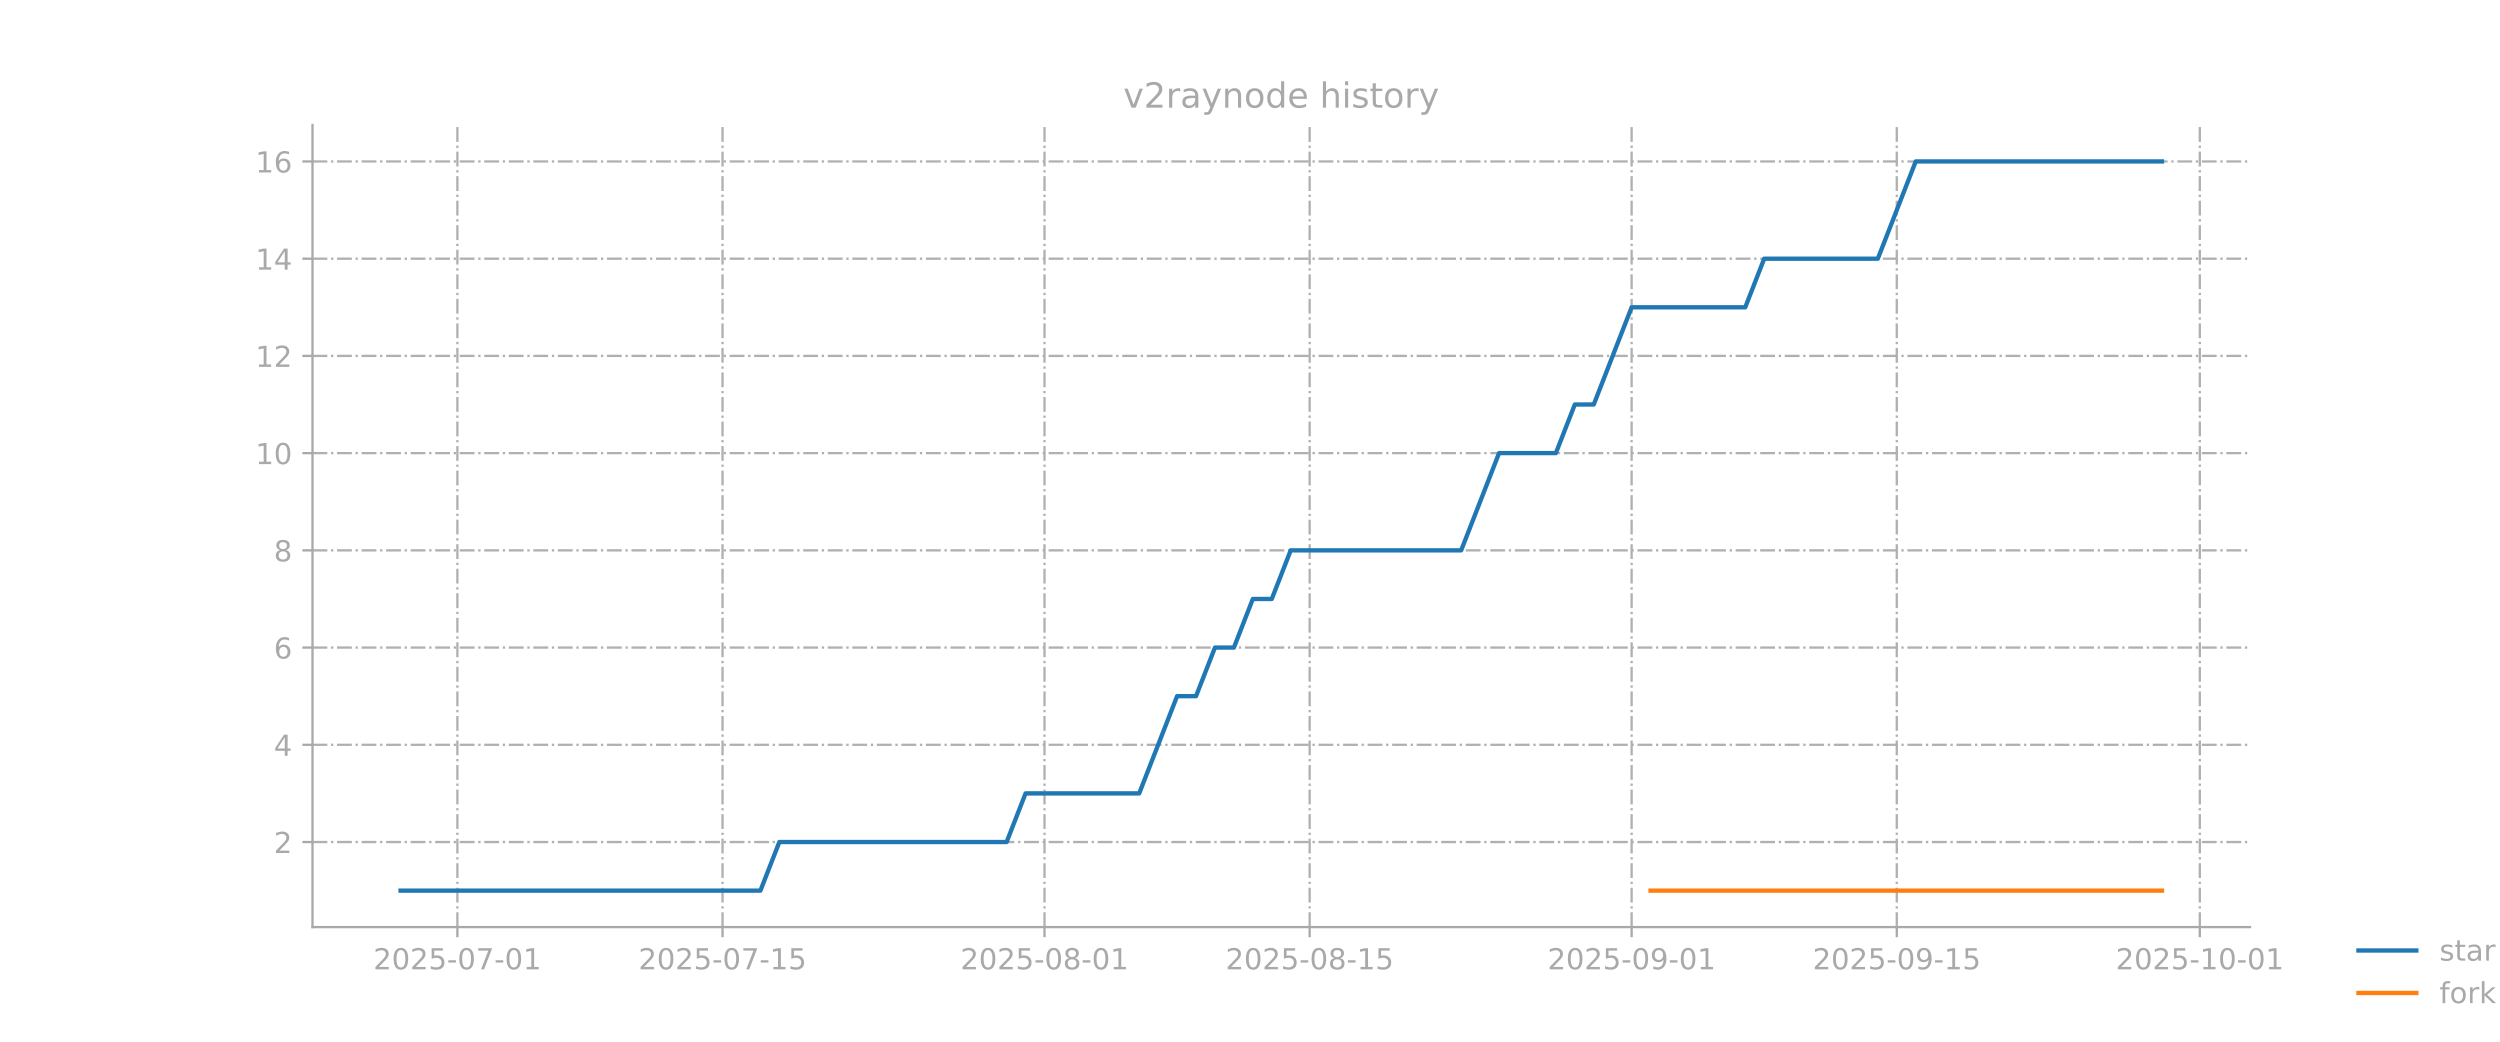
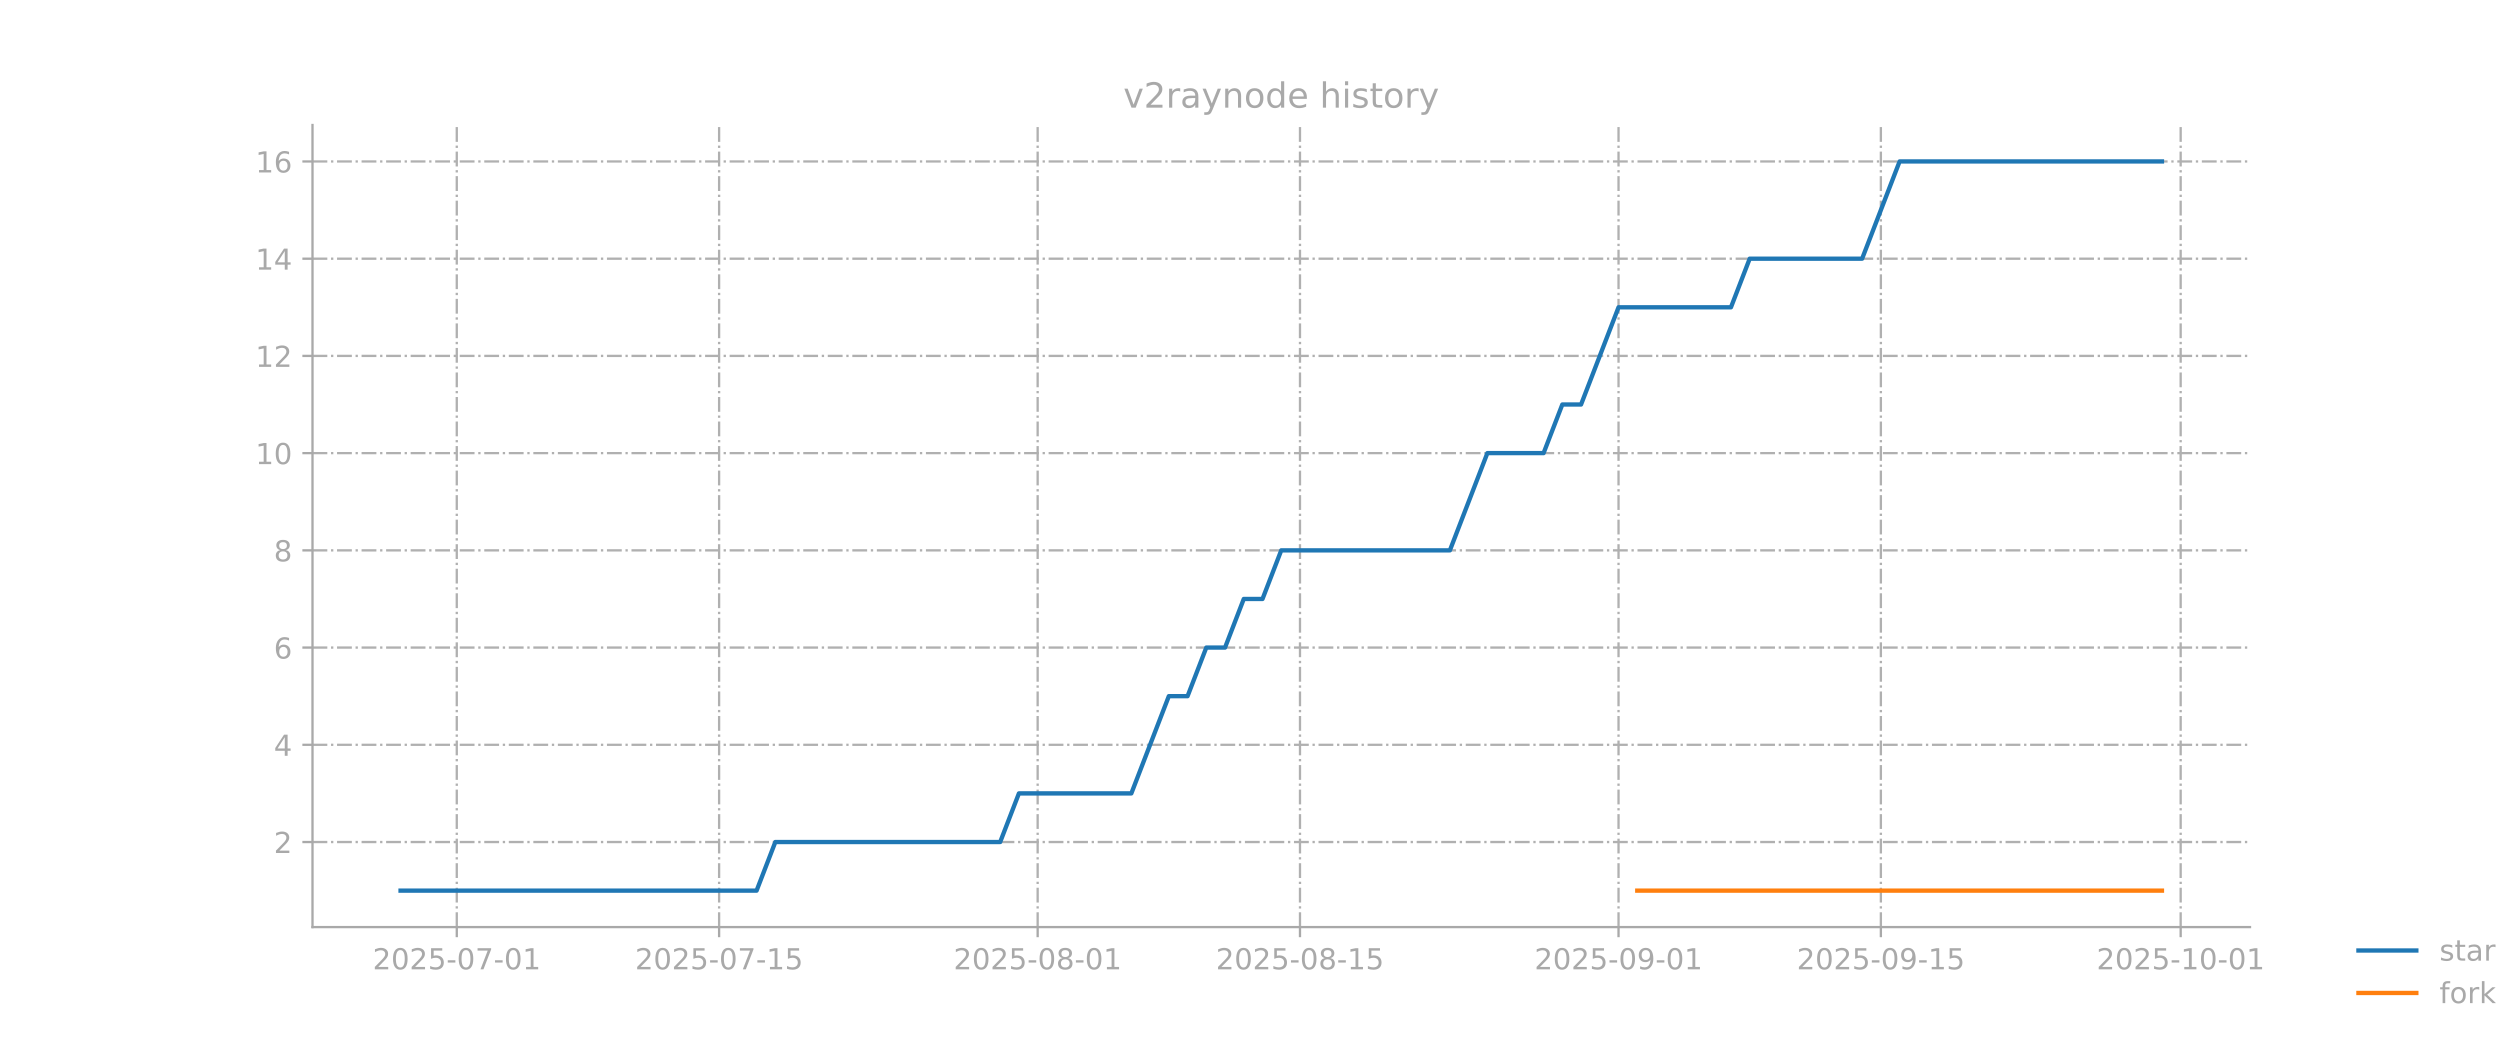
<svg xmlns="http://www.w3.org/2000/svg" xmlns:xlink="http://www.w3.org/1999/xlink" width="864pt" height="360pt" viewBox="0 0 864 360" version="1.1">
  <defs>
    <style type="text/css">*{stroke-linejoin: round; stroke-linecap: butt}</style>
  </defs>
  <g id="figure_1">
    <g id="patch_1">
      <path d="M 0 360  L 864 360  L 864 0  L 0 0  L 0 360  z " style="fill: none; opacity: 0" />
    </g>
    <g id="axes_1">
      <g id="patch_2">
        <path d="M 108 320.4  L 777.6 320.4  L 777.6 43.2  L 108 43.2  L 108 320.4  z " style="fill: none; opacity: 0" />
      </g>
      <g id="matplotlib.axis_1">
        <g id="xtick_1">
          <g id="line2d_1">
-             <path d="M 158.073 320.4  L 158.073 43.2  " clip-path="url(#pf1bc9c470b)" style="fill: none; stroke-dasharray: 5.12,1.28,0.8,1.28; stroke-dashoffset: 0; stroke: #b0b0b0; stroke-width: 0.8" />
+             <path d="M 157.864 320.4  L 157.864 43.2  " clip-path="url(#pc61eff8249)" style="fill: none; stroke-dasharray: 5.12,1.28,0.8,1.28; stroke-dashoffset: 0; stroke: #b0b0b0; stroke-width: 0.8" />
          </g>
          <g id="line2d_2">
            <defs>
-               <path id="m3f657050ab" d="M 0 0  L 0 3.5  " style="stroke: #a9a9a9; stroke-width: 0.8" />
+               <path id="mdc975eac81" d="M 0 0  L 0 3.5  " style="stroke: #a9a9a9; stroke-width: 0.8" />
            </defs>
            <g>
-               <use xlink:href="#m3f657050ab" x="158.073" y="320.4" style="fill: #a9a9a9; stroke: #a9a9a9; stroke-width: 0.8" />
+               <use xlink:href="#mdc975eac81" x="157.864" y="320.4" style="fill: #a9a9a9; stroke: #a9a9a9; stroke-width: 0.8" />
            </g>
          </g>
          <g id="text_1">
-             <g style="fill: #a9a9a9" transform="translate(129.0149 334.9984) scale(0.1 -0.1)">
+             <g style="fill: #a9a9a9" transform="translate(128.806 334.9984) scale(0.1 -0.1)">
              <defs>
                <path id="DejaVuSans-32" d="M 1228 531  L 3431 531  L 3431 0  L 469 0  L 469 531  Q 828 903 1448 1529  Q 2069 2156 2228 2338  Q 2531 2678 2651 2914  Q 2772 3150 2772 3378  Q 2772 3750 2511 3984  Q 2250 4219 1831 4219  Q 1534 4219 1204 4116  Q 875 4013 500 3803  L 500 4441  Q 881 4594 1212 4672  Q 1544 4750 1819 4750  Q 2544 4750 2975 4387  Q 3406 4025 3406 3419  Q 3406 3131 3298 2873  Q 3191 2616 2906 2266  Q 2828 2175 2409 1742  Q 1991 1309 1228 531  z " transform="scale(0.015625)" />
                <path id="DejaVuSans-30" d="M 2034 4250  Q 1547 4250 1301 3770  Q 1056 3291 1056 2328  Q 1056 1369 1301 889  Q 1547 409 2034 409  Q 2525 409 2770 889  Q 3016 1369 3016 2328  Q 3016 3291 2770 3770  Q 2525 4250 2034 4250  z M 2034 4750  Q 2819 4750 3233 4129  Q 3647 3509 3647 2328  Q 3647 1150 3233 529  Q 2819 -91 2034 -91  Q 1250 -91 836 529  Q 422 1150 422 2328  Q 422 3509 836 4129  Q 1250 4750 2034 4750  z " transform="scale(0.015625)" />
                <path id="DejaVuSans-35" d="M 691 4666  L 3169 4666  L 3169 4134  L 1269 4134  L 1269 2991  Q 1406 3038 1543 3061  Q 1681 3084 1819 3084  Q 2600 3084 3056 2656  Q 3513 2228 3513 1497  Q 3513 744 3044 326  Q 2575 -91 1722 -91  Q 1428 -91 1123 -41  Q 819 9 494 109  L 494 744  Q 775 591 1075 516  Q 1375 441 1709 441  Q 2250 441 2565 725  Q 2881 1009 2881 1497  Q 2881 1984 2565 2268  Q 2250 2553 1709 2553  Q 1456 2553 1204 2497  Q 953 2441 691 2322  L 691 4666  z " transform="scale(0.015625)" />
                <path id="DejaVuSans-2d" d="M 313 2009  L 1997 2009  L 1997 1497  L 313 1497  L 313 2009  z " transform="scale(0.015625)" />
                <path id="DejaVuSans-37" d="M 525 4666  L 3525 4666  L 3525 4397  L 1831 0  L 1172 0  L 2766 4134  L 525 4134  L 525 4666  z " transform="scale(0.015625)" />
                <path id="DejaVuSans-31" d="M 794 531  L 1825 531  L 1825 4091  L 703 3866  L 703 4441  L 1819 4666  L 2450 4666  L 2450 531  L 3481 531  L 3481 0  L 794 0  L 794 531  z " transform="scale(0.015625)" />
              </defs>
              <use xlink:href="#DejaVuSans-32" />
              <use xlink:href="#DejaVuSans-30" transform="translate(63.62305 0)" />
              <use xlink:href="#DejaVuSans-32" transform="translate(127.2461 0)" />
              <use xlink:href="#DejaVuSans-35" transform="translate(190.8691 0)" />
              <use xlink:href="#DejaVuSans-2d" transform="translate(254.4922 0)" />
              <use xlink:href="#DejaVuSans-30" transform="translate(290.5762 0)" />
              <use xlink:href="#DejaVuSans-37" transform="translate(354.1992 0)" />
              <use xlink:href="#DejaVuSans-2d" transform="translate(417.8223 0)" />
              <use xlink:href="#DejaVuSans-30" transform="translate(453.9062 0)" />
              <use xlink:href="#DejaVuSans-31" transform="translate(517.5293 0)" />
            </g>
          </g>
        </g>
        <g id="xtick_2">
          <g id="line2d_3">
-             <path d="M 249.709 320.4  L 249.709 43.2  " clip-path="url(#pf1bc9c470b)" style="fill: none; stroke-dasharray: 5.12,1.28,0.8,1.28; stroke-dashoffset: 0; stroke: #b0b0b0; stroke-width: 0.8" />
+             <path d="M 248.525 320.4  L 248.525 43.2  " clip-path="url(#pc61eff8249)" style="fill: none; stroke-dasharray: 5.12,1.28,0.8,1.28; stroke-dashoffset: 0; stroke: #b0b0b0; stroke-width: 0.8" />
          </g>
          <g id="line2d_4">
            <g>
-               <use xlink:href="#m3f657050ab" x="249.709" y="320.4" style="fill: #a9a9a9; stroke: #a9a9a9; stroke-width: 0.8" />
+               <use xlink:href="#mdc975eac81" x="248.525" y="320.4" style="fill: #a9a9a9; stroke: #a9a9a9; stroke-width: 0.8" />
            </g>
          </g>
          <g id="text_2">
-             <g style="fill: #a9a9a9" transform="translate(220.6513 334.9984) scale(0.1 -0.1)">
+             <g style="fill: #a9a9a9" transform="translate(219.4675 334.9984) scale(0.1 -0.1)">
              <use xlink:href="#DejaVuSans-32" />
              <use xlink:href="#DejaVuSans-30" transform="translate(63.62305 0)" />
              <use xlink:href="#DejaVuSans-32" transform="translate(127.2461 0)" />
              <use xlink:href="#DejaVuSans-35" transform="translate(190.8691 0)" />
              <use xlink:href="#DejaVuSans-2d" transform="translate(254.4922 0)" />
              <use xlink:href="#DejaVuSans-30" transform="translate(290.5762 0)" />
              <use xlink:href="#DejaVuSans-37" transform="translate(354.1992 0)" />
              <use xlink:href="#DejaVuSans-2d" transform="translate(417.8223 0)" />
              <use xlink:href="#DejaVuSans-31" transform="translate(453.9062 0)" />
              <use xlink:href="#DejaVuSans-35" transform="translate(517.5293 0)" />
            </g>
          </g>
        </g>
        <g id="xtick_3">
          <g id="line2d_5">
-             <path d="M 360.982 320.4  L 360.982 43.2  " clip-path="url(#pf1bc9c470b)" style="fill: none; stroke-dasharray: 5.12,1.28,0.8,1.28; stroke-dashoffset: 0; stroke: #b0b0b0; stroke-width: 0.8" />
+             <path d="M 358.614 320.4  L 358.614 43.2  " clip-path="url(#pc61eff8249)" style="fill: none; stroke-dasharray: 5.12,1.28,0.8,1.28; stroke-dashoffset: 0; stroke: #b0b0b0; stroke-width: 0.8" />
          </g>
          <g id="line2d_6">
            <g>
-               <use xlink:href="#m3f657050ab" x="360.982" y="320.4" style="fill: #a9a9a9; stroke: #a9a9a9; stroke-width: 0.8" />
+               <use xlink:href="#mdc975eac81" x="358.614" y="320.4" style="fill: #a9a9a9; stroke: #a9a9a9; stroke-width: 0.8" />
            </g>
          </g>
          <g id="text_3">
-             <g style="fill: #a9a9a9" transform="translate(331.924 334.9984) scale(0.1 -0.1)">
+             <g style="fill: #a9a9a9" transform="translate(329.5565 334.9984) scale(0.1 -0.1)">
              <defs>
                <path id="DejaVuSans-38" d="M 2034 2216  Q 1584 2216 1326 1975  Q 1069 1734 1069 1313  Q 1069 891 1326 650  Q 1584 409 2034 409  Q 2484 409 2743 651  Q 3003 894 3003 1313  Q 3003 1734 2745 1975  Q 2488 2216 2034 2216  z M 1403 2484  Q 997 2584 770 2862  Q 544 3141 544 3541  Q 544 4100 942 4425  Q 1341 4750 2034 4750  Q 2731 4750 3128 4425  Q 3525 4100 3525 3541  Q 3525 3141 3298 2862  Q 3072 2584 2669 2484  Q 3125 2378 3379 2068  Q 3634 1759 3634 1313  Q 3634 634 3220 271  Q 2806 -91 2034 -91  Q 1263 -91 848 271  Q 434 634 434 1313  Q 434 1759 690 2068  Q 947 2378 1403 2484  z M 1172 3481  Q 1172 3119 1398 2916  Q 1625 2713 2034 2713  Q 2441 2713 2670 2916  Q 2900 3119 2900 3481  Q 2900 3844 2670 4047  Q 2441 4250 2034 4250  Q 1625 4250 1398 4047  Q 1172 3844 1172 3481  z " transform="scale(0.015625)" />
              </defs>
              <use xlink:href="#DejaVuSans-32" />
              <use xlink:href="#DejaVuSans-30" transform="translate(63.62305 0)" />
              <use xlink:href="#DejaVuSans-32" transform="translate(127.2461 0)" />
              <use xlink:href="#DejaVuSans-35" transform="translate(190.8691 0)" />
              <use xlink:href="#DejaVuSans-2d" transform="translate(254.4922 0)" />
              <use xlink:href="#DejaVuSans-30" transform="translate(290.5762 0)" />
              <use xlink:href="#DejaVuSans-38" transform="translate(354.1992 0)" />
              <use xlink:href="#DejaVuSans-2d" transform="translate(417.8223 0)" />
              <use xlink:href="#DejaVuSans-30" transform="translate(453.9062 0)" />
              <use xlink:href="#DejaVuSans-31" transform="translate(517.5293 0)" />
            </g>
          </g>
        </g>
        <g id="xtick_4">
          <g id="line2d_7">
-             <path d="M 452.618 320.4  L 452.618 43.2  " clip-path="url(#pf1bc9c470b)" style="fill: none; stroke-dasharray: 5.12,1.28,0.8,1.28; stroke-dashoffset: 0; stroke: #b0b0b0; stroke-width: 0.8" />
+             <path d="M 449.276 320.4  L 449.276 43.2  " clip-path="url(#pc61eff8249)" style="fill: none; stroke-dasharray: 5.12,1.28,0.8,1.28; stroke-dashoffset: 0; stroke: #b0b0b0; stroke-width: 0.8" />
          </g>
          <g id="line2d_8">
            <g>
-               <use xlink:href="#m3f657050ab" x="452.618" y="320.4" style="fill: #a9a9a9; stroke: #a9a9a9; stroke-width: 0.8" />
+               <use xlink:href="#mdc975eac81" x="449.276" y="320.4" style="fill: #a9a9a9; stroke: #a9a9a9; stroke-width: 0.8" />
            </g>
          </g>
          <g id="text_4">
-             <g style="fill: #a9a9a9" transform="translate(423.5604 334.9984) scale(0.1 -0.1)">
+             <g style="fill: #a9a9a9" transform="translate(420.218 334.9984) scale(0.1 -0.1)">
              <use xlink:href="#DejaVuSans-32" />
              <use xlink:href="#DejaVuSans-30" transform="translate(63.62305 0)" />
              <use xlink:href="#DejaVuSans-32" transform="translate(127.2461 0)" />
              <use xlink:href="#DejaVuSans-35" transform="translate(190.8691 0)" />
              <use xlink:href="#DejaVuSans-2d" transform="translate(254.4922 0)" />
              <use xlink:href="#DejaVuSans-30" transform="translate(290.5762 0)" />
              <use xlink:href="#DejaVuSans-38" transform="translate(354.1992 0)" />
              <use xlink:href="#DejaVuSans-2d" transform="translate(417.8223 0)" />
              <use xlink:href="#DejaVuSans-31" transform="translate(453.9062 0)" />
              <use xlink:href="#DejaVuSans-35" transform="translate(517.5293 0)" />
            </g>
          </g>
        </g>
        <g id="xtick_5">
          <g id="line2d_9">
-             <path d="M 563.891 320.4  L 563.891 43.2  " clip-path="url(#pf1bc9c470b)" style="fill: none; stroke-dasharray: 5.12,1.28,0.8,1.28; stroke-dashoffset: 0; stroke: #b0b0b0; stroke-width: 0.8" />
+             <path d="M 559.365 320.4  L 559.365 43.2  " clip-path="url(#pc61eff8249)" style="fill: none; stroke-dasharray: 5.12,1.28,0.8,1.28; stroke-dashoffset: 0; stroke: #b0b0b0; stroke-width: 0.8" />
          </g>
          <g id="line2d_10">
            <g>
-               <use xlink:href="#m3f657050ab" x="563.891" y="320.4" style="fill: #a9a9a9; stroke: #a9a9a9; stroke-width: 0.8" />
+               <use xlink:href="#mdc975eac81" x="559.365" y="320.4" style="fill: #a9a9a9; stroke: #a9a9a9; stroke-width: 0.8" />
            </g>
          </g>
          <g id="text_5">
-             <g style="fill: #a9a9a9" transform="translate(534.8331 334.9984) scale(0.1 -0.1)">
+             <g style="fill: #a9a9a9" transform="translate(530.307 334.9984) scale(0.1 -0.1)">
              <defs>
                <path id="DejaVuSans-39" d="M 703 97  L 703 672  Q 941 559 1184 500  Q 1428 441 1663 441  Q 2288 441 2617 861  Q 2947 1281 2994 2138  Q 2813 1869 2534 1725  Q 2256 1581 1919 1581  Q 1219 1581 811 2004  Q 403 2428 403 3163  Q 403 3881 828 4315  Q 1253 4750 1959 4750  Q 2769 4750 3195 4129  Q 3622 3509 3622 2328  Q 3622 1225 3098 567  Q 2575 -91 1691 -91  Q 1453 -91 1209 -44  Q 966 3 703 97  z M 1959 2075  Q 2384 2075 2632 2365  Q 2881 2656 2881 3163  Q 2881 3666 2632 3958  Q 2384 4250 1959 4250  Q 1534 4250 1286 3958  Q 1038 3666 1038 3163  Q 1038 2656 1286 2365  Q 1534 2075 1959 2075  z " transform="scale(0.015625)" />
              </defs>
              <use xlink:href="#DejaVuSans-32" />
              <use xlink:href="#DejaVuSans-30" transform="translate(63.62305 0)" />
              <use xlink:href="#DejaVuSans-32" transform="translate(127.2461 0)" />
              <use xlink:href="#DejaVuSans-35" transform="translate(190.8691 0)" />
              <use xlink:href="#DejaVuSans-2d" transform="translate(254.4922 0)" />
              <use xlink:href="#DejaVuSans-30" transform="translate(290.5762 0)" />
              <use xlink:href="#DejaVuSans-39" transform="translate(354.1992 0)" />
              <use xlink:href="#DejaVuSans-2d" transform="translate(417.8223 0)" />
              <use xlink:href="#DejaVuSans-30" transform="translate(453.9062 0)" />
              <use xlink:href="#DejaVuSans-31" transform="translate(517.5293 0)" />
            </g>
          </g>
        </g>
        <g id="xtick_6">
          <g id="line2d_11">
-             <path d="M 655.527 320.4  L 655.527 43.2  " clip-path="url(#pf1bc9c470b)" style="fill: none; stroke-dasharray: 5.12,1.28,0.8,1.28; stroke-dashoffset: 0; stroke: #b0b0b0; stroke-width: 0.8" />
+             <path d="M 650.026 320.4  L 650.026 43.2  " clip-path="url(#pc61eff8249)" style="fill: none; stroke-dasharray: 5.12,1.28,0.8,1.28; stroke-dashoffset: 0; stroke: #b0b0b0; stroke-width: 0.8" />
          </g>
          <g id="line2d_12">
            <g>
-               <use xlink:href="#m3f657050ab" x="655.527" y="320.4" style="fill: #a9a9a9; stroke: #a9a9a9; stroke-width: 0.8" />
+               <use xlink:href="#mdc975eac81" x="650.026" y="320.4" style="fill: #a9a9a9; stroke: #a9a9a9; stroke-width: 0.8" />
            </g>
          </g>
          <g id="text_6">
-             <g style="fill: #a9a9a9" transform="translate(626.4695 334.9984) scale(0.1 -0.1)">
+             <g style="fill: #a9a9a9" transform="translate(620.9685 334.9984) scale(0.1 -0.1)">
              <use xlink:href="#DejaVuSans-32" />
              <use xlink:href="#DejaVuSans-30" transform="translate(63.62305 0)" />
              <use xlink:href="#DejaVuSans-32" transform="translate(127.2461 0)" />
              <use xlink:href="#DejaVuSans-35" transform="translate(190.8691 0)" />
              <use xlink:href="#DejaVuSans-2d" transform="translate(254.4922 0)" />
              <use xlink:href="#DejaVuSans-30" transform="translate(290.5762 0)" />
              <use xlink:href="#DejaVuSans-39" transform="translate(354.1992 0)" />
              <use xlink:href="#DejaVuSans-2d" transform="translate(417.8223 0)" />
              <use xlink:href="#DejaVuSans-31" transform="translate(453.9062 0)" />
              <use xlink:href="#DejaVuSans-35" transform="translate(517.5293 0)" />
            </g>
          </g>
        </g>
        <g id="xtick_7">
          <g id="line2d_13">
-             <path d="M 760.255 320.4  L 760.255 43.2  " clip-path="url(#pf1bc9c470b)" style="fill: none; stroke-dasharray: 5.12,1.28,0.8,1.28; stroke-dashoffset: 0; stroke: #b0b0b0; stroke-width: 0.8" />
+             <path d="M 753.639 320.4  L 753.639 43.2  " clip-path="url(#pc61eff8249)" style="fill: none; stroke-dasharray: 5.12,1.28,0.8,1.28; stroke-dashoffset: 0; stroke: #b0b0b0; stroke-width: 0.8" />
          </g>
          <g id="line2d_14">
            <g>
-               <use xlink:href="#m3f657050ab" x="760.255" y="320.4" style="fill: #a9a9a9; stroke: #a9a9a9; stroke-width: 0.8" />
+               <use xlink:href="#mdc975eac81" x="753.639" y="320.4" style="fill: #a9a9a9; stroke: #a9a9a9; stroke-width: 0.8" />
            </g>
          </g>
          <g id="text_7">
-             <g style="fill: #a9a9a9" transform="translate(731.1967 334.9984) scale(0.1 -0.1)">
+             <g style="fill: #a9a9a9" transform="translate(724.5816 334.9984) scale(0.1 -0.1)">
              <use xlink:href="#DejaVuSans-32" />
              <use xlink:href="#DejaVuSans-30" transform="translate(63.62305 0)" />
              <use xlink:href="#DejaVuSans-32" transform="translate(127.2461 0)" />
              <use xlink:href="#DejaVuSans-35" transform="translate(190.8691 0)" />
              <use xlink:href="#DejaVuSans-2d" transform="translate(254.4922 0)" />
              <use xlink:href="#DejaVuSans-31" transform="translate(290.5762 0)" />
              <use xlink:href="#DejaVuSans-30" transform="translate(354.1992 0)" />
              <use xlink:href="#DejaVuSans-2d" transform="translate(417.8223 0)" />
              <use xlink:href="#DejaVuSans-30" transform="translate(453.9062 0)" />
              <use xlink:href="#DejaVuSans-31" transform="translate(517.5293 0)" />
            </g>
          </g>
        </g>
      </g>
      <g id="matplotlib.axis_2">
        <g id="ytick_1">
          <g id="line2d_15">
-             <path d="M 108 291  L 777.6 291  " clip-path="url(#pf1bc9c470b)" style="fill: none; stroke-dasharray: 5.12,1.28,0.8,1.28; stroke-dashoffset: 0; stroke: #b0b0b0; stroke-width: 0.8" />
+             <path d="M 108 291  L 777.6 291  " clip-path="url(#pc61eff8249)" style="fill: none; stroke-dasharray: 5.12,1.28,0.8,1.28; stroke-dashoffset: 0; stroke: #b0b0b0; stroke-width: 0.8" />
          </g>
          <g id="line2d_16">
            <defs>
-               <path id="m1efc3e95b4" d="M 0 0  L -3.5 0  " style="stroke: #a9a9a9; stroke-width: 0.8" />
+               <path id="mb807cf79ea" d="M 0 0  L -3.5 0  " style="stroke: #a9a9a9; stroke-width: 0.8" />
            </defs>
            <g>
-               <use xlink:href="#m1efc3e95b4" x="108" y="291" style="fill: #a9a9a9; stroke: #a9a9a9; stroke-width: 0.8" />
+               <use xlink:href="#mb807cf79ea" x="108" y="291" style="fill: #a9a9a9; stroke: #a9a9a9; stroke-width: 0.8" />
            </g>
          </g>
          <g id="text_8">
            <g style="fill: #a9a9a9" transform="translate(94.6375 294.7992) scale(0.1 -0.1)">
              <use xlink:href="#DejaVuSans-32" />
            </g>
          </g>
        </g>
        <g id="ytick_2">
          <g id="line2d_17">
-             <path d="M 108 257.4  L 777.6 257.4  " clip-path="url(#pf1bc9c470b)" style="fill: none; stroke-dasharray: 5.12,1.28,0.8,1.28; stroke-dashoffset: 0; stroke: #b0b0b0; stroke-width: 0.8" />
+             <path d="M 108 257.4  L 777.6 257.4  " clip-path="url(#pc61eff8249)" style="fill: none; stroke-dasharray: 5.12,1.28,0.8,1.28; stroke-dashoffset: 0; stroke: #b0b0b0; stroke-width: 0.8" />
          </g>
          <g id="line2d_18">
            <g>
-               <use xlink:href="#m1efc3e95b4" x="108" y="257.4" style="fill: #a9a9a9; stroke: #a9a9a9; stroke-width: 0.8" />
+               <use xlink:href="#mb807cf79ea" x="108" y="257.4" style="fill: #a9a9a9; stroke: #a9a9a9; stroke-width: 0.8" />
            </g>
          </g>
          <g id="text_9">
            <g style="fill: #a9a9a9" transform="translate(94.6375 261.1992) scale(0.1 -0.1)">
              <defs>
                <path id="DejaVuSans-34" d="M 2419 4116  L 825 1625  L 2419 1625  L 2419 4116  z M 2253 4666  L 3047 4666  L 3047 1625  L 3713 1625  L 3713 1100  L 3047 1100  L 3047 0  L 2419 0  L 2419 1100  L 313 1100  L 313 1709  L 2253 4666  z " transform="scale(0.015625)" />
              </defs>
              <use xlink:href="#DejaVuSans-34" />
            </g>
          </g>
        </g>
        <g id="ytick_3">
          <g id="line2d_19">
-             <path d="M 108 223.8  L 777.6 223.8  " clip-path="url(#pf1bc9c470b)" style="fill: none; stroke-dasharray: 5.12,1.28,0.8,1.28; stroke-dashoffset: 0; stroke: #b0b0b0; stroke-width: 0.8" />
+             <path d="M 108 223.8  L 777.6 223.8  " clip-path="url(#pc61eff8249)" style="fill: none; stroke-dasharray: 5.12,1.28,0.8,1.28; stroke-dashoffset: 0; stroke: #b0b0b0; stroke-width: 0.8" />
          </g>
          <g id="line2d_20">
            <g>
-               <use xlink:href="#m1efc3e95b4" x="108" y="223.8" style="fill: #a9a9a9; stroke: #a9a9a9; stroke-width: 0.8" />
+               <use xlink:href="#mb807cf79ea" x="108" y="223.8" style="fill: #a9a9a9; stroke: #a9a9a9; stroke-width: 0.8" />
            </g>
          </g>
          <g id="text_10">
            <g style="fill: #a9a9a9" transform="translate(94.6375 227.5992) scale(0.1 -0.1)">
              <defs>
                <path id="DejaVuSans-36" d="M 2113 2584  Q 1688 2584 1439 2293  Q 1191 2003 1191 1497  Q 1191 994 1439 701  Q 1688 409 2113 409  Q 2538 409 2786 701  Q 3034 994 3034 1497  Q 3034 2003 2786 2293  Q 2538 2584 2113 2584  z M 3366 4563  L 3366 3988  Q 3128 4100 2886 4159  Q 2644 4219 2406 4219  Q 1781 4219 1451 3797  Q 1122 3375 1075 2522  Q 1259 2794 1537 2939  Q 1816 3084 2150 3084  Q 2853 3084 3261 2657  Q 3669 2231 3669 1497  Q 3669 778 3244 343  Q 2819 -91 2113 -91  Q 1303 -91 875 529  Q 447 1150 447 2328  Q 447 3434 972 4092  Q 1497 4750 2381 4750  Q 2619 4750 2861 4703  Q 3103 4656 3366 4563  z " transform="scale(0.015625)" />
              </defs>
              <use xlink:href="#DejaVuSans-36" />
            </g>
          </g>
        </g>
        <g id="ytick_4">
          <g id="line2d_21">
-             <path d="M 108 190.2  L 777.6 190.2  " clip-path="url(#pf1bc9c470b)" style="fill: none; stroke-dasharray: 5.12,1.28,0.8,1.28; stroke-dashoffset: 0; stroke: #b0b0b0; stroke-width: 0.8" />
+             <path d="M 108 190.2  L 777.6 190.2  " clip-path="url(#pc61eff8249)" style="fill: none; stroke-dasharray: 5.12,1.28,0.8,1.28; stroke-dashoffset: 0; stroke: #b0b0b0; stroke-width: 0.8" />
          </g>
          <g id="line2d_22">
            <g>
-               <use xlink:href="#m1efc3e95b4" x="108" y="190.2" style="fill: #a9a9a9; stroke: #a9a9a9; stroke-width: 0.8" />
+               <use xlink:href="#mb807cf79ea" x="108" y="190.2" style="fill: #a9a9a9; stroke: #a9a9a9; stroke-width: 0.8" />
            </g>
          </g>
          <g id="text_11">
            <g style="fill: #a9a9a9" transform="translate(94.6375 193.9992) scale(0.1 -0.1)">
              <use xlink:href="#DejaVuSans-38" />
            </g>
          </g>
        </g>
        <g id="ytick_5">
          <g id="line2d_23">
-             <path d="M 108 156.6  L 777.6 156.6  " clip-path="url(#pf1bc9c470b)" style="fill: none; stroke-dasharray: 5.12,1.28,0.8,1.28; stroke-dashoffset: 0; stroke: #b0b0b0; stroke-width: 0.8" />
+             <path d="M 108 156.6  L 777.6 156.6  " clip-path="url(#pc61eff8249)" style="fill: none; stroke-dasharray: 5.12,1.28,0.8,1.28; stroke-dashoffset: 0; stroke: #b0b0b0; stroke-width: 0.8" />
          </g>
          <g id="line2d_24">
            <g>
-               <use xlink:href="#m1efc3e95b4" x="108" y="156.6" style="fill: #a9a9a9; stroke: #a9a9a9; stroke-width: 0.8" />
+               <use xlink:href="#mb807cf79ea" x="108" y="156.6" style="fill: #a9a9a9; stroke: #a9a9a9; stroke-width: 0.8" />
            </g>
          </g>
          <g id="text_12">
            <g style="fill: #a9a9a9" transform="translate(88.275 160.3992) scale(0.1 -0.1)">
              <use xlink:href="#DejaVuSans-31" />
              <use xlink:href="#DejaVuSans-30" transform="translate(63.62305 0)" />
            </g>
          </g>
        </g>
        <g id="ytick_6">
          <g id="line2d_25">
-             <path d="M 108 123  L 777.6 123  " clip-path="url(#pf1bc9c470b)" style="fill: none; stroke-dasharray: 5.12,1.28,0.8,1.28; stroke-dashoffset: 0; stroke: #b0b0b0; stroke-width: 0.8" />
+             <path d="M 108 123  L 777.6 123  " clip-path="url(#pc61eff8249)" style="fill: none; stroke-dasharray: 5.12,1.28,0.8,1.28; stroke-dashoffset: 0; stroke: #b0b0b0; stroke-width: 0.8" />
          </g>
          <g id="line2d_26">
            <g>
-               <use xlink:href="#m1efc3e95b4" x="108" y="123" style="fill: #a9a9a9; stroke: #a9a9a9; stroke-width: 0.8" />
+               <use xlink:href="#mb807cf79ea" x="108" y="123" style="fill: #a9a9a9; stroke: #a9a9a9; stroke-width: 0.8" />
            </g>
          </g>
          <g id="text_13">
            <g style="fill: #a9a9a9" transform="translate(88.275 126.7992) scale(0.1 -0.1)">
              <use xlink:href="#DejaVuSans-31" />
              <use xlink:href="#DejaVuSans-32" transform="translate(63.62305 0)" />
            </g>
          </g>
        </g>
        <g id="ytick_7">
          <g id="line2d_27">
-             <path d="M 108 89.4  L 777.6 89.4  " clip-path="url(#pf1bc9c470b)" style="fill: none; stroke-dasharray: 5.12,1.28,0.8,1.28; stroke-dashoffset: 0; stroke: #b0b0b0; stroke-width: 0.8" />
+             <path d="M 108 89.4  L 777.6 89.4  " clip-path="url(#pc61eff8249)" style="fill: none; stroke-dasharray: 5.12,1.28,0.8,1.28; stroke-dashoffset: 0; stroke: #b0b0b0; stroke-width: 0.8" />
          </g>
          <g id="line2d_28">
            <g>
-               <use xlink:href="#m1efc3e95b4" x="108" y="89.4" style="fill: #a9a9a9; stroke: #a9a9a9; stroke-width: 0.8" />
+               <use xlink:href="#mb807cf79ea" x="108" y="89.4" style="fill: #a9a9a9; stroke: #a9a9a9; stroke-width: 0.8" />
            </g>
          </g>
          <g id="text_14">
            <g style="fill: #a9a9a9" transform="translate(88.275 93.19922) scale(0.1 -0.1)">
              <use xlink:href="#DejaVuSans-31" />
              <use xlink:href="#DejaVuSans-34" transform="translate(63.62305 0)" />
            </g>
          </g>
        </g>
        <g id="ytick_8">
          <g id="line2d_29">
-             <path d="M 108 55.8  L 777.6 55.8  " clip-path="url(#pf1bc9c470b)" style="fill: none; stroke-dasharray: 5.12,1.28,0.8,1.28; stroke-dashoffset: 0; stroke: #b0b0b0; stroke-width: 0.8" />
+             <path d="M 108 55.8  L 777.6 55.8  " clip-path="url(#pc61eff8249)" style="fill: none; stroke-dasharray: 5.12,1.28,0.8,1.28; stroke-dashoffset: 0; stroke: #b0b0b0; stroke-width: 0.8" />
          </g>
          <g id="line2d_30">
            <g>
-               <use xlink:href="#m1efc3e95b4" x="108" y="55.8" style="fill: #a9a9a9; stroke: #a9a9a9; stroke-width: 0.8" />
+               <use xlink:href="#mb807cf79ea" x="108" y="55.8" style="fill: #a9a9a9; stroke: #a9a9a9; stroke-width: 0.8" />
            </g>
          </g>
          <g id="text_15">
            <g style="fill: #a9a9a9" transform="translate(88.275 59.59922) scale(0.1 -0.1)">
              <use xlink:href="#DejaVuSans-31" />
              <use xlink:href="#DejaVuSans-36" transform="translate(63.62305 0)" />
            </g>
          </g>
        </g>
      </g>
      <g id="line2d_31">
-         <path d="M 138.436 307.8  L 144.982 307.8  L 151.527 307.8  L 158.073 307.8  L 164.618 307.8  L 171.164 307.8  L 177.709 307.8  L 184.255 307.8  L 190.8 307.8  L 197.345 307.8  L 203.891 307.8  L 210.436 307.8  L 216.982 307.8  L 223.527 307.8  L 230.073 307.8  L 236.618 307.8  L 243.164 307.8  L 249.709 307.8  L 256.255 307.8  L 262.8 307.8  L 269.345 291  L 275.891 291  L 282.436 291  L 288.982 291  L 295.527 291  L 302.073 291  L 308.618 291  L 315.164 291  L 321.709 291  L 328.255 291  L 334.8 291  L 341.345 291  L 347.891 291  L 354.436 274.2  L 360.982 274.2  L 367.527 274.2  L 374.073 274.2  L 380.618 274.2  L 387.164 274.2  L 393.709 274.2  L 400.255 257.4  L 406.8 240.6  L 413.345 240.6  L 419.891 223.8  L 426.436 223.8  L 432.982 207  L 439.527 207  L 446.073 190.2  L 452.618 190.2  L 459.164 190.2  L 465.709 190.2  L 472.255 190.2  L 478.8 190.2  L 485.345 190.2  L 491.891 190.2  L 498.436 190.2  L 504.982 190.2  L 511.527 173.4  L 518.073 156.6  L 524.618 156.6  L 531.164 156.6  L 537.709 156.6  L 544.255 139.8  L 550.8 139.8  L 557.345 123  L 563.891 106.2  L 570.436 106.2  L 576.982 106.2  L 583.527 106.2  L 590.073 106.2  L 596.618 106.2  L 603.164 106.2  L 609.709 89.4  L 616.255 89.4  L 622.8 89.4  L 629.345 89.4  L 635.891 89.4  L 642.436 89.4  L 648.982 89.4  L 655.527 72.6  L 662.073 55.8  L 668.618 55.8  L 675.164 55.8  L 681.709 55.8  L 688.255 55.8  L 694.8 55.8  L 701.345 55.8  L 707.891 55.8  L 714.436 55.8  L 720.982 55.8  L 727.527 55.8  L 734.073 55.8  L 740.618 55.8  L 747.164 55.8  " clip-path="url(#pf1bc9c470b)" style="fill: none; stroke: #1f77b4; stroke-width: 1.5; stroke-linecap: square" />
+         <path d="M 138.436 307.8  L 144.912 307.8  L 151.388 307.8  L 157.864 307.8  L 164.34 307.8  L 170.815 307.8  L 177.291 307.8  L 183.767 307.8  L 190.243 307.8  L 196.719 307.8  L 203.195 307.8  L 209.67 307.8  L 216.146 307.8  L 222.622 307.8  L 229.098 307.8  L 235.574 307.8  L 242.05 307.8  L 248.525 307.8  L 255.001 307.8  L 261.477 307.8  L 267.953 291  L 274.429 291  L 280.904 291  L 287.38 291  L 293.856 291  L 300.332 291  L 306.808 291  L 313.284 291  L 319.759 291  L 326.235 291  L 332.711 291  L 339.187 291  L 345.663 291  L 352.138 274.2  L 358.614 274.2  L 365.09 274.2  L 371.566 274.2  L 378.042 274.2  L 384.518 274.2  L 390.993 274.2  L 397.469 257.4  L 403.945 240.6  L 410.421 240.6  L 416.897 223.8  L 423.373 223.8  L 429.848 207  L 436.324 207  L 442.8 190.2  L 449.276 190.2  L 455.752 190.2  L 462.227 190.2  L 468.703 190.2  L 475.179 190.2  L 481.655 190.2  L 488.131 190.2  L 494.607 190.2  L 501.082 190.2  L 507.558 173.4  L 514.034 156.6  L 520.51 156.6  L 526.986 156.6  L 533.462 156.6  L 539.937 139.8  L 546.413 139.8  L 552.889 123  L 559.365 106.2  L 565.841 106.2  L 572.316 106.2  L 578.792 106.2  L 585.268 106.2  L 591.744 106.2  L 598.22 106.2  L 604.696 89.4  L 611.171 89.4  L 617.647 89.4  L 624.123 89.4  L 630.599 89.4  L 637.075 89.4  L 643.55 89.4  L 650.026 72.6  L 656.502 55.8  L 662.978 55.8  L 669.454 55.8  L 675.93 55.8  L 682.405 55.8  L 688.881 55.8  L 695.357 55.8  L 701.833 55.8  L 708.309 55.8  L 714.785 55.8  L 721.26 55.8  L 727.736 55.8  L 734.212 55.8  L 740.688 55.8  L 747.164 55.8  " clip-path="url(#pc61eff8249)" style="fill: none; stroke: #1f77b4; stroke-width: 1.5; stroke-linecap: square" />
      </g>
      <g id="line2d_32">
-         <path d="M 570.436 307.8  L 576.982 307.8  L 583.527 307.8  L 590.073 307.8  L 596.618 307.8  L 603.164 307.8  L 609.709 307.8  L 616.255 307.8  L 622.8 307.8  L 629.345 307.8  L 635.891 307.8  L 642.436 307.8  L 648.982 307.8  L 655.527 307.8  L 662.073 307.8  L 668.618 307.8  L 675.164 307.8  L 681.709 307.8  L 688.255 307.8  L 694.8 307.8  L 701.345 307.8  L 707.891 307.8  L 714.436 307.8  L 720.982 307.8  L 727.527 307.8  L 734.073 307.8  L 740.618 307.8  L 747.164 307.8  " clip-path="url(#pf1bc9c470b)" style="fill: none; stroke: #ff7f0e; stroke-width: 1.5; stroke-linecap: square" />
+         <path d="M 565.841 307.8  L 572.316 307.8  L 578.792 307.8  L 585.268 307.8  L 591.744 307.8  L 598.22 307.8  L 604.696 307.8  L 611.171 307.8  L 617.647 307.8  L 624.123 307.8  L 630.599 307.8  L 637.075 307.8  L 643.55 307.8  L 650.026 307.8  L 656.502 307.8  L 662.978 307.8  L 669.454 307.8  L 675.93 307.8  L 682.405 307.8  L 688.881 307.8  L 695.357 307.8  L 701.833 307.8  L 708.309 307.8  L 714.785 307.8  L 721.26 307.8  L 727.736 307.8  L 734.212 307.8  L 740.688 307.8  L 747.164 307.8  " clip-path="url(#pc61eff8249)" style="fill: none; stroke: #ff7f0e; stroke-width: 1.5; stroke-linecap: square" />
      </g>
      <g id="patch_3">
        <path d="M 108 320.4  L 108 43.2  " style="fill: none; stroke: #a9a9a9; stroke-width: 0.8; stroke-linejoin: miter; stroke-linecap: square" />
      </g>
      <g id="patch_4">
        <path d="M 777.6 320.4  L 777.6 43.2  " style="fill: none" />
      </g>
      <g id="patch_5">
        <path d="M 108 320.4  L 777.6 320.4  " style="fill: none; stroke: #a9a9a9; stroke-width: 0.8; stroke-linejoin: miter; stroke-linecap: square" />
      </g>
      <g id="patch_6">
        <path d="M 108 43.2  L 777.6 43.2  " style="fill: none" />
      </g>
      <g id="text_16">
        <g style="fill: #a9a9a9" transform="translate(388.2188 37.2) scale(0.12 -0.12)">
          <defs>
            <path id="DejaVuSans-76" d="M 191 3500  L 800 3500  L 1894 563  L 2988 3500  L 3597 3500  L 2284 0  L 1503 0  L 191 3500  z " transform="scale(0.015625)" />
            <path id="DejaVuSans-72" d="M 2631 2963  Q 2534 3019 2420 3045  Q 2306 3072 2169 3072  Q 1681 3072 1420 2755  Q 1159 2438 1159 1844  L 1159 0  L 581 0  L 581 3500  L 1159 3500  L 1159 2956  Q 1341 3275 1631 3429  Q 1922 3584 2338 3584  Q 2397 3584 2469 3576  Q 2541 3569 2628 3553  L 2631 2963  z " transform="scale(0.015625)" />
            <path id="DejaVuSans-61" d="M 2194 1759  Q 1497 1759 1228 1600  Q 959 1441 959 1056  Q 959 750 1161 570  Q 1363 391 1709 391  Q 2188 391 2477 730  Q 2766 1069 2766 1631  L 2766 1759  L 2194 1759  z M 3341 1997  L 3341 0  L 2766 0  L 2766 531  Q 2569 213 2275 61  Q 1981 -91 1556 -91  Q 1019 -91 701 211  Q 384 513 384 1019  Q 384 1609 779 1909  Q 1175 2209 1959 2209  L 2766 2209  L 2766 2266  Q 2766 2663 2505 2880  Q 2244 3097 1772 3097  Q 1472 3097 1187 3025  Q 903 2953 641 2809  L 641 3341  Q 956 3463 1253 3523  Q 1550 3584 1831 3584  Q 2591 3584 2966 3190  Q 3341 2797 3341 1997  z " transform="scale(0.015625)" />
            <path id="DejaVuSans-79" d="M 2059 -325  Q 1816 -950 1584 -1140  Q 1353 -1331 966 -1331  L 506 -1331  L 506 -850  L 844 -850  Q 1081 -850 1212 -737  Q 1344 -625 1503 -206  L 1606 56  L 191 3500  L 800 3500  L 1894 763  L 2988 3500  L 3597 3500  L 2059 -325  z " transform="scale(0.015625)" />
            <path id="DejaVuSans-6e" d="M 3513 2113  L 3513 0  L 2938 0  L 2938 2094  Q 2938 2591 2744 2837  Q 2550 3084 2163 3084  Q 1697 3084 1428 2787  Q 1159 2491 1159 1978  L 1159 0  L 581 0  L 581 3500  L 1159 3500  L 1159 2956  Q 1366 3272 1645 3428  Q 1925 3584 2291 3584  Q 2894 3584 3203 3211  Q 3513 2838 3513 2113  z " transform="scale(0.015625)" />
            <path id="DejaVuSans-6f" d="M 1959 3097  Q 1497 3097 1228 2736  Q 959 2375 959 1747  Q 959 1119 1226 758  Q 1494 397 1959 397  Q 2419 397 2687 759  Q 2956 1122 2956 1747  Q 2956 2369 2687 2733  Q 2419 3097 1959 3097  z M 1959 3584  Q 2709 3584 3137 3096  Q 3566 2609 3566 1747  Q 3566 888 3137 398  Q 2709 -91 1959 -91  Q 1206 -91 779 398  Q 353 888 353 1747  Q 353 2609 779 3096  Q 1206 3584 1959 3584  z " transform="scale(0.015625)" />
            <path id="DejaVuSans-64" d="M 2906 2969  L 2906 4863  L 3481 4863  L 3481 0  L 2906 0  L 2906 525  Q 2725 213 2448 61  Q 2172 -91 1784 -91  Q 1150 -91 751 415  Q 353 922 353 1747  Q 353 2572 751 3078  Q 1150 3584 1784 3584  Q 2172 3584 2448 3432  Q 2725 3281 2906 2969  z M 947 1747  Q 947 1113 1208 752  Q 1469 391 1925 391  Q 2381 391 2643 752  Q 2906 1113 2906 1747  Q 2906 2381 2643 2742  Q 2381 3103 1925 3103  Q 1469 3103 1208 2742  Q 947 2381 947 1747  z " transform="scale(0.015625)" />
            <path id="DejaVuSans-65" d="M 3597 1894  L 3597 1613  L 953 1613  Q 991 1019 1311 708  Q 1631 397 2203 397  Q 2534 397 2845 478  Q 3156 559 3463 722  L 3463 178  Q 3153 47 2828 -22  Q 2503 -91 2169 -91  Q 1331 -91 842 396  Q 353 884 353 1716  Q 353 2575 817 3079  Q 1281 3584 2069 3584  Q 2775 3584 3186 3129  Q 3597 2675 3597 1894  z M 3022 2063  Q 3016 2534 2758 2815  Q 2500 3097 2075 3097  Q 1594 3097 1305 2825  Q 1016 2553 972 2059  L 3022 2063  z " transform="scale(0.015625)" />
            <path id="DejaVuSans-20" transform="scale(0.015625)" />
            <path id="DejaVuSans-68" d="M 3513 2113  L 3513 0  L 2938 0  L 2938 2094  Q 2938 2591 2744 2837  Q 2550 3084 2163 3084  Q 1697 3084 1428 2787  Q 1159 2491 1159 1978  L 1159 0  L 581 0  L 581 4863  L 1159 4863  L 1159 2956  Q 1366 3272 1645 3428  Q 1925 3584 2291 3584  Q 2894 3584 3203 3211  Q 3513 2838 3513 2113  z " transform="scale(0.015625)" />
            <path id="DejaVuSans-69" d="M 603 3500  L 1178 3500  L 1178 0  L 603 0  L 603 3500  z M 603 4863  L 1178 4863  L 1178 4134  L 603 4134  L 603 4863  z " transform="scale(0.015625)" />
            <path id="DejaVuSans-73" d="M 2834 3397  L 2834 2853  Q 2591 2978 2328 3040  Q 2066 3103 1784 3103  Q 1356 3103 1142 2972  Q 928 2841 928 2578  Q 928 2378 1081 2264  Q 1234 2150 1697 2047  L 1894 2003  Q 2506 1872 2764 1633  Q 3022 1394 3022 966  Q 3022 478 2636 193  Q 2250 -91 1575 -91  Q 1294 -91 989 -36  Q 684 19 347 128  L 347 722  Q 666 556 975 473  Q 1284 391 1588 391  Q 1994 391 2212 530  Q 2431 669 2431 922  Q 2431 1156 2273 1281  Q 2116 1406 1581 1522  L 1381 1569  Q 847 1681 609 1914  Q 372 2147 372 2553  Q 372 3047 722 3315  Q 1072 3584 1716 3584  Q 2034 3584 2315 3537  Q 2597 3491 2834 3397  z " transform="scale(0.015625)" />
            <path id="DejaVuSans-74" d="M 1172 4494  L 1172 3500  L 2356 3500  L 2356 3053  L 1172 3053  L 1172 1153  Q 1172 725 1289 603  Q 1406 481 1766 481  L 2356 481  L 2356 0  L 1766 0  Q 1100 0 847 248  Q 594 497 594 1153  L 594 3053  L 172 3053  L 172 3500  L 594 3500  L 594 4494  L 1172 4494  z " transform="scale(0.015625)" />
          </defs>
          <use xlink:href="#DejaVuSans-76" />
          <use xlink:href="#DejaVuSans-32" transform="translate(59.17969 0)" />
          <use xlink:href="#DejaVuSans-72" transform="translate(122.8027 0)" />
          <use xlink:href="#DejaVuSans-61" transform="translate(163.916 0)" />
          <use xlink:href="#DejaVuSans-79" transform="translate(225.1953 0)" />
          <use xlink:href="#DejaVuSans-6e" transform="translate(284.375 0)" />
          <use xlink:href="#DejaVuSans-6f" transform="translate(347.7539 0)" />
          <use xlink:href="#DejaVuSans-64" transform="translate(408.9355 0)" />
          <use xlink:href="#DejaVuSans-65" transform="translate(472.4121 0)" />
          <use xlink:href="#DejaVuSans-20" transform="translate(533.9355 0)" />
          <use xlink:href="#DejaVuSans-68" transform="translate(565.7227 0)" />
          <use xlink:href="#DejaVuSans-69" transform="translate(629.1016 0)" />
          <use xlink:href="#DejaVuSans-73" transform="translate(656.8848 0)" />
          <use xlink:href="#DejaVuSans-74" transform="translate(708.9844 0)" />
          <use xlink:href="#DejaVuSans-6f" transform="translate(748.1934 0)" />
          <use xlink:href="#DejaVuSans-72" transform="translate(809.375 0)" />
          <use xlink:href="#DejaVuSans-79" transform="translate(850.4883 0)" />
        </g>
      </g>
      <g id="legend_1">
        <g id="line2d_33">
          <path d="M 815.08 328.498  L 825.08 328.498  L 835.08 328.498  " style="fill: none; stroke: #1f77b4; stroke-width: 1.5; stroke-linecap: square" />
        </g>
        <g id="text_17">
          <g style="fill: #a9a9a9" transform="translate(843.08 331.9984) scale(0.1 -0.1)">
            <use xlink:href="#DejaVuSans-73" />
            <use xlink:href="#DejaVuSans-74" transform="translate(52.09961 0)" />
            <use xlink:href="#DejaVuSans-61" transform="translate(91.30859 0)" />
            <use xlink:href="#DejaVuSans-72" transform="translate(152.5879 0)" />
          </g>
        </g>
        <g id="line2d_34">
          <path d="M 815.08 343.177  L 825.08 343.177  L 835.08 343.177  " style="fill: none; stroke: #ff7f0e; stroke-width: 1.5; stroke-linecap: square" />
        </g>
        <g id="text_18">
          <g style="fill: #a9a9a9" transform="translate(843.08 346.6766) scale(0.1 -0.1)">
            <defs>
              <path id="DejaVuSans-66" d="M 2375 4863  L 2375 4384  L 1825 4384  Q 1516 4384 1395 4259  Q 1275 4134 1275 3809  L 1275 3500  L 2222 3500  L 2222 3053  L 1275 3053  L 1275 0  L 697 0  L 697 3053  L 147 3053  L 147 3500  L 697 3500  L 697 3744  Q 697 4328 969 4595  Q 1241 4863 1831 4863  L 2375 4863  z " transform="scale(0.015625)" />
              <path id="DejaVuSans-6b" d="M 581 4863  L 1159 4863  L 1159 1991  L 2875 3500  L 3609 3500  L 1753 1863  L 3688 0  L 2938 0  L 1159 1709  L 1159 0  L 581 0  L 581 4863  z " transform="scale(0.015625)" />
            </defs>
            <use xlink:href="#DejaVuSans-66" />
            <use xlink:href="#DejaVuSans-6f" transform="translate(35.20508 0)" />
            <use xlink:href="#DejaVuSans-72" transform="translate(96.38672 0)" />
            <use xlink:href="#DejaVuSans-6b" transform="translate(137.5 0)" />
          </g>
        </g>
      </g>
    </g>
  </g>
  <defs>
-     <clipPath id="pf1bc9c470b">
+     <clipPath id="pc61eff8249">
      <rect x="108" y="43.2" width="669.6" height="277.2" />
    </clipPath>
  </defs>
</svg>
